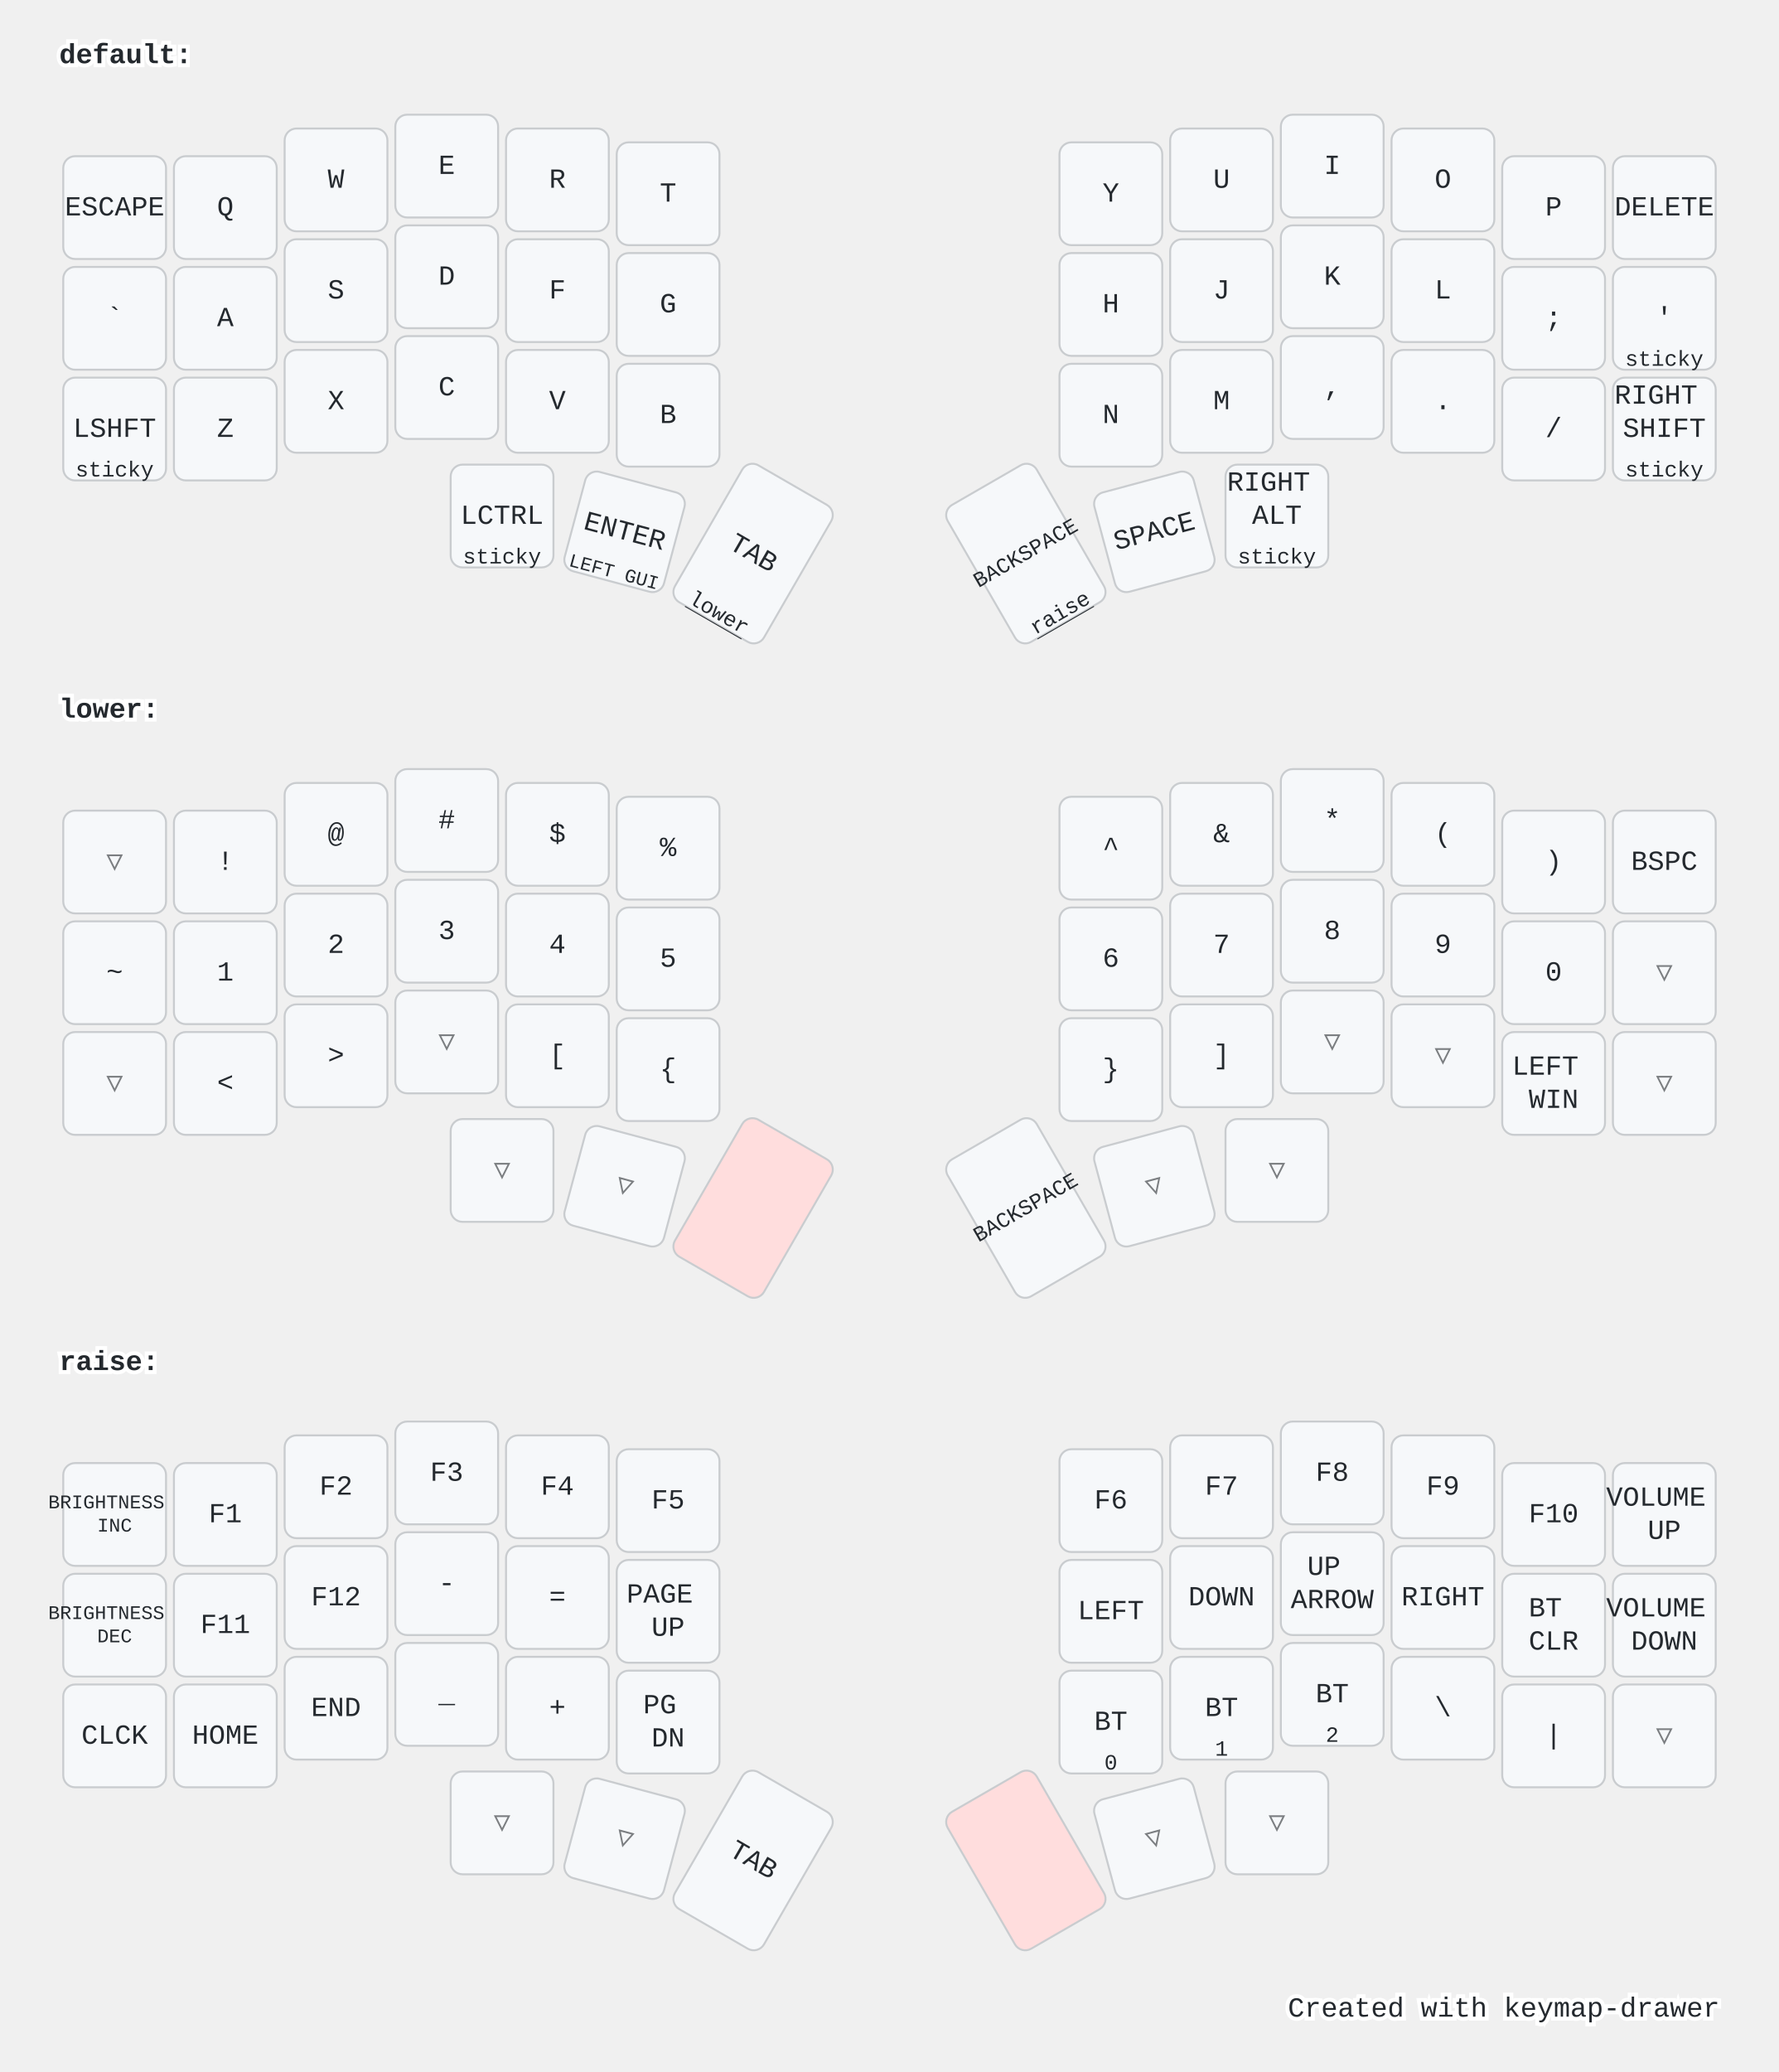
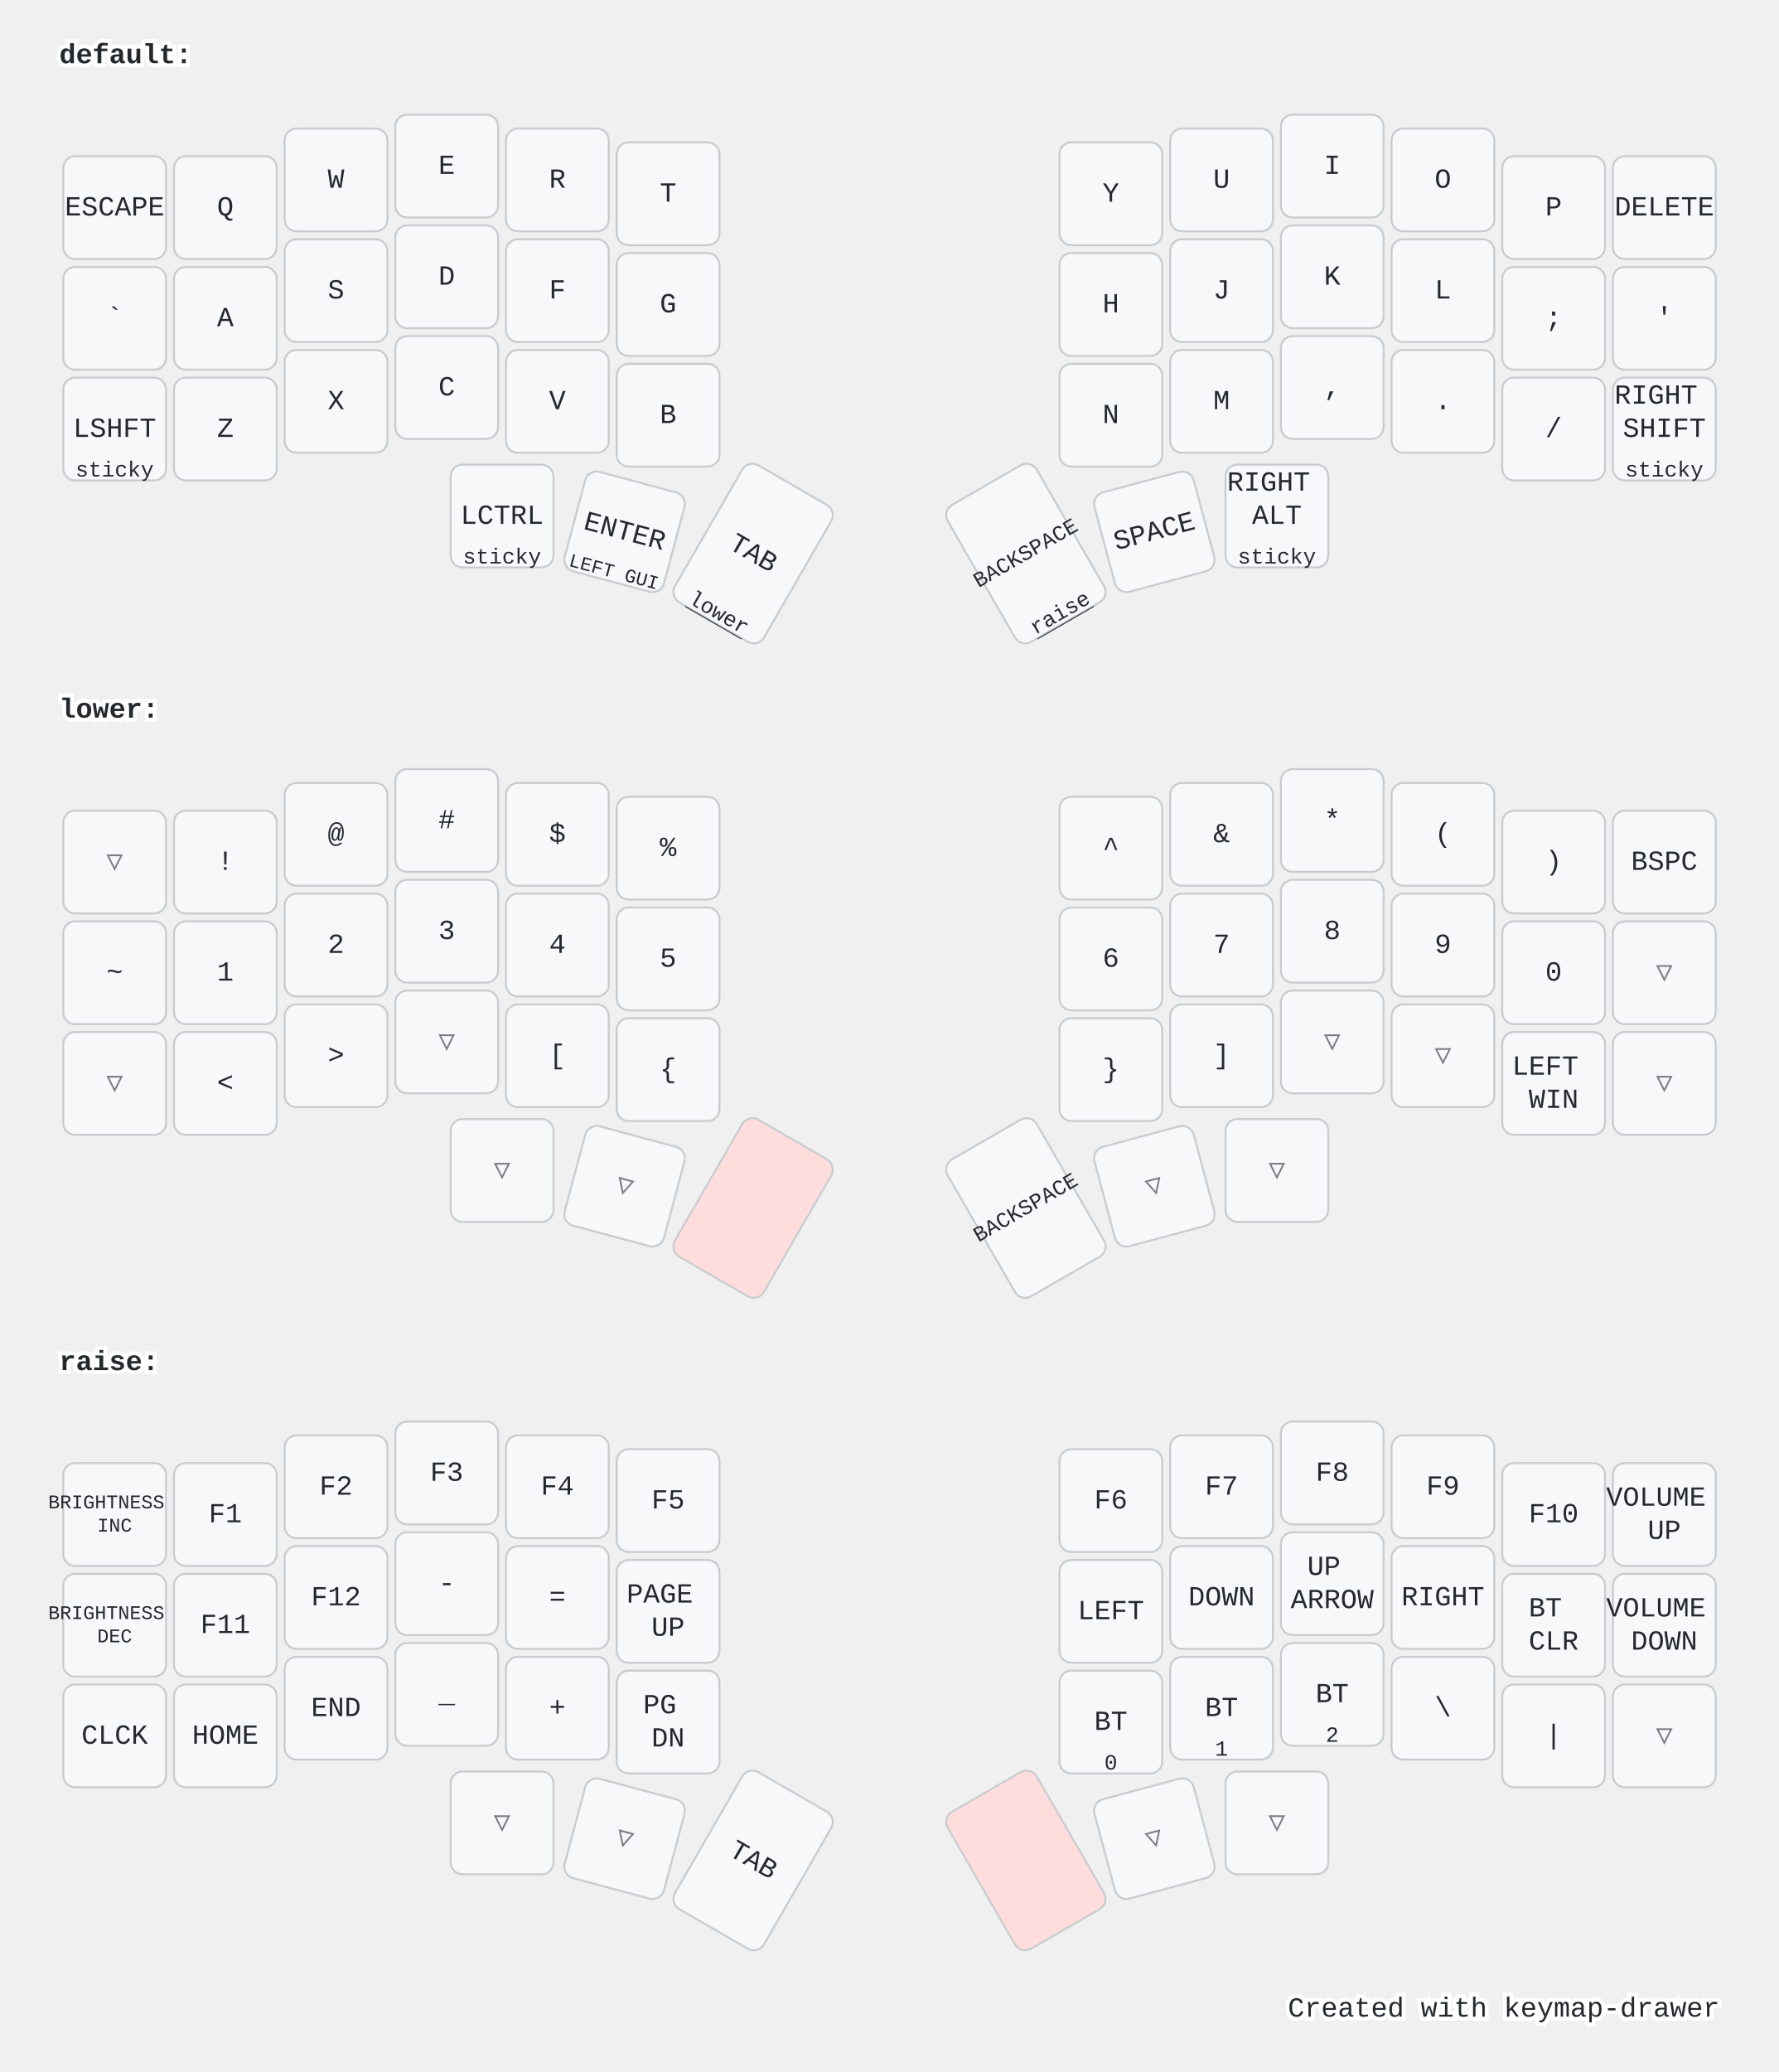
<svg xmlns="http://www.w3.org/2000/svg" width="900" height="1048" viewBox="0 0 900 1048" class="keymap">
  <style>/* inherit to force styles through use tags */
svg path {
    fill: inherit;
}

/* font and background color specifications */
svg.keymap {
    font-family: SFMono-Regular,Consolas,Liberation Mono,Menlo,monospace;
    font-size: 14px;
    font-kerning: normal;
    text-rendering: optimizeLegibility;
    fill: #24292e;
}

/* default key styling */
rect.key {
    fill: #f6f8fa;
}

rect.key, rect.combo {
    stroke: #c9cccf;
    stroke-width: 1;
}

/* default key side styling, only used is draw_key_sides is set */
rect.side {
    filter: brightness(90%);
}

/* color accent for combo boxes */
rect.combo, rect.combo-separate {
    fill: #cdf;
}

/* color accent for held keys */
rect.held, rect.combo.held {
    fill: #fdd;
}

/* color accent for ghost (optional) keys */
rect.ghost, rect.combo.ghost {
    stroke-dasharray: 4, 4;
    stroke-width: 2;
}

text {
    text-anchor: middle;
    dominant-baseline: middle;
}

/* styling for layer labels */
text.label {
    font-weight: bold;
    text-anchor: start;
    stroke: white;
    stroke-width: 4;
    paint-order: stroke;
}

/* styling for optional footer */
text.footer {
    text-anchor: end;
    dominant-baseline: auto;
    stroke: white;
    stroke-width: 4;
    paint-order: stroke;
}

/* styling for combo tap, and key hold/shifted label text */
text.combo, text.hold, text.shifted {
    font-size: 11px;
}

text.hold {
    text-anchor: middle;
    dominant-baseline: auto;
}

text.shifted {
    text-anchor: middle;
    dominant-baseline: hanging;
}

text.layer-activator {
    text-decoration: underline;
}

/* styling for hold/shifted label text in combo box */
text.combo.hold, text.combo.shifted {
    font-size: 8px;
}

/* lighter symbol for transparent keys */
text.trans {
    fill: #7b7e81;
}

/* styling for combo dendrons */
path.combo {
    stroke-width: 1;
    stroke: gray;
    fill: none;
}

/* Start Tabler Icons Cleanup */
/* cannot use height/width with glyphs */
.icon-tabler &gt; path {
    fill: inherit;
    stroke: inherit;
    stroke-width: 2;
}
/* hide tabler's default box */
.icon-tabler &gt; path[stroke="none"][fill="none"] {
    visibility: hidden;
}
/* End Tabler Icons Cleanup */

@media (prefers-color-scheme: dark) {
svg.keymap { fill: #d1d6db; }
rect.key { fill: #3f4750; }
rect.key, rect.combo { stroke: #60666c; }
rect.combo, rect.combo-separate { fill: #1f3d7a; }
rect.held, rect.combo.held { fill: #854747; }
text.label, text.footer { stroke: black; }
text.trans { fill: #7e8184; }
path.combo { stroke: #7f7f7f; }

}</style>
  <g transform="translate(30, 0)" class="layer-default">
    <text x="0" y="28" class="label" id="default">default:</text>
    <g transform="translate(0, 56)">
      <g transform="translate(28, 49)" class="key keypos-0">
        <rect rx="6" ry="6" x="-26" y="-26" width="52" height="52" class="key" />
        <text x="0" y="0" class="key tap">ESCAPE</text>
      </g>
      <g transform="translate(84, 49)" class="key keypos-1">
        <rect rx="6" ry="6" x="-26" y="-26" width="52" height="52" class="key" />
        <text x="0" y="0" class="key tap">Q</text>
      </g>
      <g transform="translate(140, 35)" class="key keypos-2">
        <rect rx="6" ry="6" x="-26" y="-26" width="52" height="52" class="key" />
        <text x="0" y="0" class="key tap">W</text>
      </g>
      <g transform="translate(196, 28)" class="key keypos-3">
        <rect rx="6" ry="6" x="-26" y="-26" width="52" height="52" class="key" />
        <text x="0" y="0" class="key tap">E</text>
      </g>
      <g transform="translate(252, 35)" class="key keypos-4">
        <rect rx="6" ry="6" x="-26" y="-26" width="52" height="52" class="key" />
        <text x="0" y="0" class="key tap">R</text>
      </g>
      <g transform="translate(308, 42)" class="key keypos-5">
        <rect rx="6" ry="6" x="-26" y="-26" width="52" height="52" class="key" />
        <text x="0" y="0" class="key tap">T</text>
      </g>
      <g transform="translate(532, 42)" class="key keypos-6">
        <rect rx="6" ry="6" x="-26" y="-26" width="52" height="52" class="key" />
        <text x="0" y="0" class="key tap">Y</text>
      </g>
      <g transform="translate(588, 35)" class="key keypos-7">
        <rect rx="6" ry="6" x="-26" y="-26" width="52" height="52" class="key" />
        <text x="0" y="0" class="key tap">U</text>
      </g>
      <g transform="translate(644, 28)" class="key keypos-8">
        <rect rx="6" ry="6" x="-26" y="-26" width="52" height="52" class="key" />
        <text x="0" y="0" class="key tap">I</text>
      </g>
      <g transform="translate(700, 35)" class="key keypos-9">
        <rect rx="6" ry="6" x="-26" y="-26" width="52" height="52" class="key" />
        <text x="0" y="0" class="key tap">O</text>
      </g>
      <g transform="translate(756, 49)" class="key keypos-10">
        <rect rx="6" ry="6" x="-26" y="-26" width="52" height="52" class="key" />
        <text x="0" y="0" class="key tap">P</text>
      </g>
      <g transform="translate(812, 49)" class="key keypos-11">
        <rect rx="6" ry="6" x="-26" y="-26" width="52" height="52" class="key" />
        <text x="0" y="0" class="key tap">DELETE</text>
      </g>
      <g transform="translate(28, 105)" class="key keypos-12">
        <rect rx="6" ry="6" x="-26" y="-26" width="52" height="52" class="key" />
        <text x="0" y="0" class="key tap">`</text>
      </g>
      <g transform="translate(84, 105)" class="key keypos-13">
        <rect rx="6" ry="6" x="-26" y="-26" width="52" height="52" class="key" />
        <text x="0" y="0" class="key tap">A</text>
      </g>
      <g transform="translate(140, 91)" class="key keypos-14">
        <rect rx="6" ry="6" x="-26" y="-26" width="52" height="52" class="key" />
        <text x="0" y="0" class="key tap">S</text>
      </g>
      <g transform="translate(196, 84)" class="key keypos-15">
        <rect rx="6" ry="6" x="-26" y="-26" width="52" height="52" class="key" />
        <text x="0" y="0" class="key tap">D</text>
      </g>
      <g transform="translate(252, 91)" class="key keypos-16">
        <rect rx="6" ry="6" x="-26" y="-26" width="52" height="52" class="key" />
        <text x="0" y="0" class="key tap">F</text>
      </g>
      <g transform="translate(308, 98)" class="key keypos-17">
        <rect rx="6" ry="6" x="-26" y="-26" width="52" height="52" class="key" />
        <text x="0" y="0" class="key tap">G</text>
      </g>
      <g transform="translate(532, 98)" class="key keypos-18">
        <rect rx="6" ry="6" x="-26" y="-26" width="52" height="52" class="key" />
        <text x="0" y="0" class="key tap">H</text>
      </g>
      <g transform="translate(588, 91)" class="key keypos-19">
        <rect rx="6" ry="6" x="-26" y="-26" width="52" height="52" class="key" />
        <text x="0" y="0" class="key tap">J</text>
      </g>
      <g transform="translate(644, 84)" class="key keypos-20">
        <rect rx="6" ry="6" x="-26" y="-26" width="52" height="52" class="key" />
        <text x="0" y="0" class="key tap">K</text>
      </g>
      <g transform="translate(700, 91)" class="key keypos-21">
        <rect rx="6" ry="6" x="-26" y="-26" width="52" height="52" class="key" />
        <text x="0" y="0" class="key tap">L</text>
      </g>
      <g transform="translate(756, 105)" class="key keypos-22">
        <rect rx="6" ry="6" x="-26" y="-26" width="52" height="52" class="key" />
        <text x="0" y="0" class="key tap">;</text>
      </g>
      <g transform="translate(812, 105)" class="key keypos-23">
        <rect rx="6" ry="6" x="-26" y="-26" width="52" height="52" class="key" />
        <text x="0" y="0" class="key tap">'</text>
-         <text x="0" y="24" class="key hold">sticky</text>
      </g>
      <g transform="translate(28, 161)" class="key keypos-24">
        <rect rx="6" ry="6" x="-26" y="-26" width="52" height="52" class="key" />
        <text x="0" y="0" class="key tap">LSHFT</text>
        <text x="0" y="24" class="key hold">sticky</text>
      </g>
      <g transform="translate(84, 161)" class="key keypos-25">
        <rect rx="6" ry="6" x="-26" y="-26" width="52" height="52" class="key" />
        <text x="0" y="0" class="key tap">Z</text>
      </g>
      <g transform="translate(140, 147)" class="key keypos-26">
        <rect rx="6" ry="6" x="-26" y="-26" width="52" height="52" class="key" />
        <text x="0" y="0" class="key tap">X</text>
      </g>
      <g transform="translate(196, 140)" class="key keypos-27">
        <rect rx="6" ry="6" x="-26" y="-26" width="52" height="52" class="key" />
        <text x="0" y="0" class="key tap">C</text>
      </g>
      <g transform="translate(252, 147)" class="key keypos-28">
        <rect rx="6" ry="6" x="-26" y="-26" width="52" height="52" class="key" />
        <text x="0" y="0" class="key tap">V</text>
      </g>
      <g transform="translate(308, 154)" class="key keypos-29">
        <rect rx="6" ry="6" x="-26" y="-26" width="52" height="52" class="key" />
        <text x="0" y="0" class="key tap">B</text>
      </g>
      <g transform="translate(532, 154)" class="key keypos-30">
        <rect rx="6" ry="6" x="-26" y="-26" width="52" height="52" class="key" />
        <text x="0" y="0" class="key tap">N</text>
      </g>
      <g transform="translate(588, 147)" class="key keypos-31">
        <rect rx="6" ry="6" x="-26" y="-26" width="52" height="52" class="key" />
        <text x="0" y="0" class="key tap">M</text>
      </g>
      <g transform="translate(644, 140)" class="key keypos-32">
        <rect rx="6" ry="6" x="-26" y="-26" width="52" height="52" class="key" />
        <text x="0" y="0" class="key tap">,</text>
      </g>
      <g transform="translate(700, 147)" class="key keypos-33">
        <rect rx="6" ry="6" x="-26" y="-26" width="52" height="52" class="key" />
        <text x="0" y="0" class="key tap">.</text>
      </g>
      <g transform="translate(756, 161)" class="key keypos-34">
        <rect rx="6" ry="6" x="-26" y="-26" width="52" height="52" class="key" />
        <text x="0" y="0" class="key tap">/</text>
      </g>
      <g transform="translate(812, 161)" class="key keypos-35">
        <rect rx="6" ry="6" x="-26" y="-26" width="52" height="52" class="key" />
        <text x="0" y="0" class="key tap">
          <tspan x="0" dy="-1.2em">RIGHT</tspan>
          <tspan x="0" dy="1.2em">SHIFT</tspan>
        </text>
        <text x="0" y="24" class="key hold">sticky</text>
      </g>
      <g transform="translate(224, 205)" class="key keypos-36">
        <rect rx="6" ry="6" x="-26" y="-26" width="52" height="52" class="key" />
        <text x="0" y="0" class="key tap">LCTRL</text>
        <text x="0" y="24" class="key hold">sticky</text>
      </g>
      <g transform="translate(286, 213) rotate(15.0)" class="key keypos-37">
        <rect rx="6" ry="6" x="-26" y="-26" width="52" height="52" class="key" />
        <text x="0" y="0" class="key tap">ENTER</text>
        <text x="0" y="24" class="key hold">
          <tspan style="font-size: 88%">LEFT GUI</tspan>
        </text>
      </g>
      <g transform="translate(351, 224) rotate(30.0)" class="key keypos-38">
        <rect rx="6" ry="6" x="-26" y="-40" width="52" height="80" class="key" />
        <text x="0" y="0" class="key tap">TAB</text>
        <a href="#lower">
          <text x="0" y="38" class="key hold layer-activator">lower</text>
        </a>
      </g>
      <g transform="translate(489, 224) rotate(-30.0)" class="key keypos-39">
        <rect rx="6" ry="6" x="-26" y="-40" width="52" height="80" class="key" />
        <text x="0" y="0" class="key tap">
          <tspan style="font-size: 78%">BACKSPACE</tspan>
        </text>
        <a href="#raise">
          <text x="0" y="38" class="key hold layer-activator">raise</text>
        </a>
      </g>
      <g transform="translate(554, 213) rotate(-15.0)" class="key keypos-40">
        <rect rx="6" ry="6" x="-26" y="-26" width="52" height="52" class="key" />
        <text x="0" y="0" class="key tap">SPACE</text>
      </g>
      <g transform="translate(616, 205)" class="key keypos-41">
        <rect rx="6" ry="6" x="-26" y="-26" width="52" height="52" class="key" />
        <text x="0" y="0" class="key tap">
          <tspan x="0" dy="-1.2em">RIGHT</tspan>
          <tspan x="0" dy="1.2em">ALT</tspan>
        </text>
        <text x="0" y="24" class="key hold">sticky</text>
      </g>
    </g>
  </g>
  <g transform="translate(30, 331)" class="layer-lower">
    <text x="0" y="28" class="label" id="lower">lower:</text>
    <g transform="translate(0, 56)">
      <g transform="translate(28, 49)" class="key trans keypos-0">
        <rect rx="6" ry="6" x="-26" y="-26" width="52" height="52" class="key trans" />
        <text x="0" y="0" class="key trans tap">▽</text>
      </g>
      <g transform="translate(84, 49)" class="key keypos-1">
        <rect rx="6" ry="6" x="-26" y="-26" width="52" height="52" class="key" />
        <text x="0" y="0" class="key tap">!</text>
      </g>
      <g transform="translate(140, 35)" class="key keypos-2">
        <rect rx="6" ry="6" x="-26" y="-26" width="52" height="52" class="key" />
        <text x="0" y="0" class="key tap">@</text>
      </g>
      <g transform="translate(196, 28)" class="key keypos-3">
        <rect rx="6" ry="6" x="-26" y="-26" width="52" height="52" class="key" />
        <text x="0" y="0" class="key tap">#</text>
      </g>
      <g transform="translate(252, 35)" class="key keypos-4">
        <rect rx="6" ry="6" x="-26" y="-26" width="52" height="52" class="key" />
        <text x="0" y="0" class="key tap">$</text>
      </g>
      <g transform="translate(308, 42)" class="key keypos-5">
        <rect rx="6" ry="6" x="-26" y="-26" width="52" height="52" class="key" />
        <text x="0" y="0" class="key tap">%</text>
      </g>
      <g transform="translate(532, 42)" class="key keypos-6">
        <rect rx="6" ry="6" x="-26" y="-26" width="52" height="52" class="key" />
        <text x="0" y="0" class="key tap">^</text>
      </g>
      <g transform="translate(588, 35)" class="key keypos-7">
        <rect rx="6" ry="6" x="-26" y="-26" width="52" height="52" class="key" />
        <text x="0" y="0" class="key tap">&amp;</text>
      </g>
      <g transform="translate(644, 28)" class="key keypos-8">
        <rect rx="6" ry="6" x="-26" y="-26" width="52" height="52" class="key" />
        <text x="0" y="0" class="key tap">*</text>
      </g>
      <g transform="translate(700, 35)" class="key keypos-9">
        <rect rx="6" ry="6" x="-26" y="-26" width="52" height="52" class="key" />
        <text x="0" y="0" class="key tap">(</text>
      </g>
      <g transform="translate(756, 49)" class="key keypos-10">
        <rect rx="6" ry="6" x="-26" y="-26" width="52" height="52" class="key" />
        <text x="0" y="0" class="key tap">)</text>
      </g>
      <g transform="translate(812, 49)" class="key keypos-11">
        <rect rx="6" ry="6" x="-26" y="-26" width="52" height="52" class="key" />
        <text x="0" y="0" class="key tap">BSPC</text>
      </g>
      <g transform="translate(28, 105)" class="key keypos-12">
        <rect rx="6" ry="6" x="-26" y="-26" width="52" height="52" class="key" />
        <text x="0" y="0" class="key tap">~</text>
      </g>
      <g transform="translate(84, 105)" class="key keypos-13">
        <rect rx="6" ry="6" x="-26" y="-26" width="52" height="52" class="key" />
        <text x="0" y="0" class="key tap">1</text>
      </g>
      <g transform="translate(140, 91)" class="key keypos-14">
        <rect rx="6" ry="6" x="-26" y="-26" width="52" height="52" class="key" />
        <text x="0" y="0" class="key tap">2</text>
      </g>
      <g transform="translate(196, 84)" class="key keypos-15">
        <rect rx="6" ry="6" x="-26" y="-26" width="52" height="52" class="key" />
        <text x="0" y="0" class="key tap">3</text>
      </g>
      <g transform="translate(252, 91)" class="key keypos-16">
        <rect rx="6" ry="6" x="-26" y="-26" width="52" height="52" class="key" />
        <text x="0" y="0" class="key tap">4</text>
      </g>
      <g transform="translate(308, 98)" class="key keypos-17">
        <rect rx="6" ry="6" x="-26" y="-26" width="52" height="52" class="key" />
        <text x="0" y="0" class="key tap">5</text>
      </g>
      <g transform="translate(532, 98)" class="key keypos-18">
        <rect rx="6" ry="6" x="-26" y="-26" width="52" height="52" class="key" />
        <text x="0" y="0" class="key tap">6</text>
      </g>
      <g transform="translate(588, 91)" class="key keypos-19">
        <rect rx="6" ry="6" x="-26" y="-26" width="52" height="52" class="key" />
        <text x="0" y="0" class="key tap">7</text>
      </g>
      <g transform="translate(644, 84)" class="key keypos-20">
        <rect rx="6" ry="6" x="-26" y="-26" width="52" height="52" class="key" />
        <text x="0" y="0" class="key tap">8</text>
      </g>
      <g transform="translate(700, 91)" class="key keypos-21">
        <rect rx="6" ry="6" x="-26" y="-26" width="52" height="52" class="key" />
        <text x="0" y="0" class="key tap">9</text>
      </g>
      <g transform="translate(756, 105)" class="key keypos-22">
        <rect rx="6" ry="6" x="-26" y="-26" width="52" height="52" class="key" />
        <text x="0" y="0" class="key tap">0</text>
      </g>
      <g transform="translate(812, 105)" class="key trans keypos-23">
        <rect rx="6" ry="6" x="-26" y="-26" width="52" height="52" class="key trans" />
        <text x="0" y="0" class="key trans tap">▽</text>
      </g>
      <g transform="translate(28, 161)" class="key trans keypos-24">
        <rect rx="6" ry="6" x="-26" y="-26" width="52" height="52" class="key trans" />
        <text x="0" y="0" class="key trans tap">▽</text>
      </g>
      <g transform="translate(84, 161)" class="key keypos-25">
        <rect rx="6" ry="6" x="-26" y="-26" width="52" height="52" class="key" />
        <text x="0" y="0" class="key tap">&lt;</text>
      </g>
      <g transform="translate(140, 147)" class="key keypos-26">
        <rect rx="6" ry="6" x="-26" y="-26" width="52" height="52" class="key" />
        <text x="0" y="0" class="key tap">&gt;</text>
      </g>
      <g transform="translate(196, 140)" class="key trans keypos-27">
        <rect rx="6" ry="6" x="-26" y="-26" width="52" height="52" class="key trans" />
        <text x="0" y="0" class="key trans tap">▽</text>
      </g>
      <g transform="translate(252, 147)" class="key keypos-28">
        <rect rx="6" ry="6" x="-26" y="-26" width="52" height="52" class="key" />
        <text x="0" y="0" class="key tap">[</text>
      </g>
      <g transform="translate(308, 154)" class="key keypos-29">
        <rect rx="6" ry="6" x="-26" y="-26" width="52" height="52" class="key" />
        <text x="0" y="0" class="key tap">{</text>
      </g>
      <g transform="translate(532, 154)" class="key keypos-30">
        <rect rx="6" ry="6" x="-26" y="-26" width="52" height="52" class="key" />
        <text x="0" y="0" class="key tap">}</text>
      </g>
      <g transform="translate(588, 147)" class="key keypos-31">
        <rect rx="6" ry="6" x="-26" y="-26" width="52" height="52" class="key" />
        <text x="0" y="0" class="key tap">]</text>
      </g>
      <g transform="translate(644, 140)" class="key trans keypos-32">
        <rect rx="6" ry="6" x="-26" y="-26" width="52" height="52" class="key trans" />
        <text x="0" y="0" class="key trans tap">▽</text>
      </g>
      <g transform="translate(700, 147)" class="key trans keypos-33">
        <rect rx="6" ry="6" x="-26" y="-26" width="52" height="52" class="key trans" />
        <text x="0" y="0" class="key trans tap">▽</text>
      </g>
      <g transform="translate(756, 161)" class="key keypos-34">
        <rect rx="6" ry="6" x="-26" y="-26" width="52" height="52" class="key" />
        <text x="0" y="0" class="key tap">
          <tspan x="0" dy="-0.6em">LEFT</tspan>
          <tspan x="0" dy="1.2em">WIN</tspan>
        </text>
      </g>
      <g transform="translate(812, 161)" class="key trans keypos-35">
        <rect rx="6" ry="6" x="-26" y="-26" width="52" height="52" class="key trans" />
        <text x="0" y="0" class="key trans tap">▽</text>
      </g>
      <g transform="translate(224, 205)" class="key trans keypos-36">
        <rect rx="6" ry="6" x="-26" y="-26" width="52" height="52" class="key trans" />
        <text x="0" y="0" class="key trans tap">▽</text>
      </g>
      <g transform="translate(286, 213) rotate(15.0)" class="key trans keypos-37">
        <rect rx="6" ry="6" x="-26" y="-26" width="52" height="52" class="key trans" />
        <text x="0" y="0" class="key trans tap">▽</text>
      </g>
      <g transform="translate(351, 224) rotate(30.0)" class="key held keypos-38">
        <rect rx="6" ry="6" x="-26" y="-40" width="52" height="80" class="key held" />
      </g>
      <g transform="translate(489, 224) rotate(-30.0)" class="key keypos-39">
        <rect rx="6" ry="6" x="-26" y="-40" width="52" height="80" class="key" />
        <text x="0" y="0" class="key tap">
          <tspan style="font-size: 78%">BACKSPACE</tspan>
        </text>
      </g>
      <g transform="translate(554, 213) rotate(-15.0)" class="key trans keypos-40">
        <rect rx="6" ry="6" x="-26" y="-26" width="52" height="52" class="key trans" />
        <text x="0" y="0" class="key trans tap">▽</text>
      </g>
      <g transform="translate(616, 205)" class="key trans keypos-41">
        <rect rx="6" ry="6" x="-26" y="-26" width="52" height="52" class="key trans" />
        <text x="0" y="0" class="key trans tap">▽</text>
      </g>
    </g>
  </g>
  <g transform="translate(30, 661)" class="layer-raise">
    <text x="0" y="28" class="label" id="raise">raise:</text>
    <g transform="translate(0, 56)">
      <g transform="translate(28, 49)" class="key keypos-0">
        <rect rx="6" ry="6" x="-26" y="-26" width="52" height="52" class="key" />
        <text x="0" y="0" class="key tap">
          <tspan x="0" dy="-0.6em" style="font-size: 70%">BRIGHTNESS</tspan>
          <tspan x="0" dy="1.2em" style="font-size: 70%">INC</tspan>
        </text>
      </g>
      <g transform="translate(84, 49)" class="key keypos-1">
        <rect rx="6" ry="6" x="-26" y="-26" width="52" height="52" class="key" />
        <text x="0" y="0" class="key tap">F1</text>
      </g>
      <g transform="translate(140, 35)" class="key keypos-2">
        <rect rx="6" ry="6" x="-26" y="-26" width="52" height="52" class="key" />
        <text x="0" y="0" class="key tap">F2</text>
      </g>
      <g transform="translate(196, 28)" class="key keypos-3">
        <rect rx="6" ry="6" x="-26" y="-26" width="52" height="52" class="key" />
        <text x="0" y="0" class="key tap">F3</text>
      </g>
      <g transform="translate(252, 35)" class="key keypos-4">
        <rect rx="6" ry="6" x="-26" y="-26" width="52" height="52" class="key" />
        <text x="0" y="0" class="key tap">F4</text>
      </g>
      <g transform="translate(308, 42)" class="key keypos-5">
        <rect rx="6" ry="6" x="-26" y="-26" width="52" height="52" class="key" />
        <text x="0" y="0" class="key tap">F5</text>
      </g>
      <g transform="translate(532, 42)" class="key keypos-6">
        <rect rx="6" ry="6" x="-26" y="-26" width="52" height="52" class="key" />
        <text x="0" y="0" class="key tap">F6</text>
      </g>
      <g transform="translate(588, 35)" class="key keypos-7">
        <rect rx="6" ry="6" x="-26" y="-26" width="52" height="52" class="key" />
        <text x="0" y="0" class="key tap">F7</text>
      </g>
      <g transform="translate(644, 28)" class="key keypos-8">
        <rect rx="6" ry="6" x="-26" y="-26" width="52" height="52" class="key" />
        <text x="0" y="0" class="key tap">F8</text>
      </g>
      <g transform="translate(700, 35)" class="key keypos-9">
        <rect rx="6" ry="6" x="-26" y="-26" width="52" height="52" class="key" />
        <text x="0" y="0" class="key tap">F9</text>
      </g>
      <g transform="translate(756, 49)" class="key keypos-10">
        <rect rx="6" ry="6" x="-26" y="-26" width="52" height="52" class="key" />
        <text x="0" y="0" class="key tap">F10</text>
      </g>
      <g transform="translate(812, 49)" class="key keypos-11">
        <rect rx="6" ry="6" x="-26" y="-26" width="52" height="52" class="key" />
        <text x="0" y="0" class="key tap">
          <tspan x="0" dy="-0.6em">VOLUME</tspan>
          <tspan x="0" dy="1.2em">UP</tspan>
        </text>
      </g>
      <g transform="translate(28, 105)" class="key keypos-12">
        <rect rx="6" ry="6" x="-26" y="-26" width="52" height="52" class="key" />
        <text x="0" y="0" class="key tap">
          <tspan x="0" dy="-0.6em" style="font-size: 70%">BRIGHTNESS</tspan>
          <tspan x="0" dy="1.2em" style="font-size: 70%">DEC</tspan>
        </text>
      </g>
      <g transform="translate(84, 105)" class="key keypos-13">
        <rect rx="6" ry="6" x="-26" y="-26" width="52" height="52" class="key" />
        <text x="0" y="0" class="key tap">F11</text>
      </g>
      <g transform="translate(140, 91)" class="key keypos-14">
        <rect rx="6" ry="6" x="-26" y="-26" width="52" height="52" class="key" />
        <text x="0" y="0" class="key tap">F12</text>
      </g>
      <g transform="translate(196, 84)" class="key keypos-15">
        <rect rx="6" ry="6" x="-26" y="-26" width="52" height="52" class="key" />
        <text x="0" y="0" class="key tap">-</text>
      </g>
      <g transform="translate(252, 91)" class="key keypos-16">
        <rect rx="6" ry="6" x="-26" y="-26" width="52" height="52" class="key" />
        <text x="0" y="0" class="key tap">=</text>
      </g>
      <g transform="translate(308, 98)" class="key keypos-17">
        <rect rx="6" ry="6" x="-26" y="-26" width="52" height="52" class="key" />
        <text x="0" y="0" class="key tap">
          <tspan x="0" dy="-0.6em">PAGE</tspan>
          <tspan x="0" dy="1.2em">UP</tspan>
        </text>
      </g>
      <g transform="translate(532, 98)" class="key keypos-18">
        <rect rx="6" ry="6" x="-26" y="-26" width="52" height="52" class="key" />
        <text x="0" y="0" class="key tap">LEFT</text>
      </g>
      <g transform="translate(588, 91)" class="key keypos-19">
        <rect rx="6" ry="6" x="-26" y="-26" width="52" height="52" class="key" />
        <text x="0" y="0" class="key tap">DOWN</text>
      </g>
      <g transform="translate(644, 84)" class="key keypos-20">
        <rect rx="6" ry="6" x="-26" y="-26" width="52" height="52" class="key" />
        <text x="0" y="0" class="key tap">
          <tspan x="0" dy="-0.6em">UP</tspan>
          <tspan x="0" dy="1.2em">ARROW</tspan>
        </text>
      </g>
      <g transform="translate(700, 91)" class="key keypos-21">
        <rect rx="6" ry="6" x="-26" y="-26" width="52" height="52" class="key" />
        <text x="0" y="0" class="key tap">RIGHT</text>
      </g>
      <g transform="translate(756, 105)" class="key keypos-22">
        <rect rx="6" ry="6" x="-26" y="-26" width="52" height="52" class="key" />
        <text x="0" y="0" class="key tap">
          <tspan x="0" dy="-0.6em">BT</tspan>
          <tspan x="0" dy="1.2em">CLR</tspan>
        </text>
      </g>
      <g transform="translate(812, 105)" class="key keypos-23">
        <rect rx="6" ry="6" x="-26" y="-26" width="52" height="52" class="key" />
        <text x="0" y="0" class="key tap">
          <tspan x="0" dy="-0.6em">VOLUME</tspan>
          <tspan x="0" dy="1.2em">DOWN</tspan>
        </text>
      </g>
      <g transform="translate(28, 161)" class="key keypos-24">
        <rect rx="6" ry="6" x="-26" y="-26" width="52" height="52" class="key" />
        <text x="0" y="0" class="key tap">CLCK</text>
      </g>
      <g transform="translate(84, 161)" class="key keypos-25">
        <rect rx="6" ry="6" x="-26" y="-26" width="52" height="52" class="key" />
        <text x="0" y="0" class="key tap">HOME</text>
      </g>
      <g transform="translate(140, 147)" class="key keypos-26">
        <rect rx="6" ry="6" x="-26" y="-26" width="52" height="52" class="key" />
        <text x="0" y="0" class="key tap">END</text>
      </g>
      <g transform="translate(196, 140)" class="key keypos-27">
        <rect rx="6" ry="6" x="-26" y="-26" width="52" height="52" class="key" />
        <text x="0" y="0" class="key tap">_</text>
      </g>
      <g transform="translate(252, 147)" class="key keypos-28">
        <rect rx="6" ry="6" x="-26" y="-26" width="52" height="52" class="key" />
        <text x="0" y="0" class="key tap">+</text>
      </g>
      <g transform="translate(308, 154)" class="key keypos-29">
        <rect rx="6" ry="6" x="-26" y="-26" width="52" height="52" class="key" />
        <text x="0" y="0" class="key tap">
          <tspan x="0" dy="-0.6em">PG</tspan>
          <tspan x="0" dy="1.2em">DN</tspan>
        </text>
      </g>
      <g transform="translate(532, 154)" class="key keypos-30">
        <rect rx="6" ry="6" x="-26" y="-26" width="52" height="52" class="key" />
        <text x="0" y="0" class="key tap">BT</text>
        <text x="0" y="24" class="key hold">0</text>
      </g>
      <g transform="translate(588, 147)" class="key keypos-31">
        <rect rx="6" ry="6" x="-26" y="-26" width="52" height="52" class="key" />
        <text x="0" y="0" class="key tap">BT</text>
        <text x="0" y="24" class="key hold">1</text>
      </g>
      <g transform="translate(644, 140)" class="key keypos-32">
        <rect rx="6" ry="6" x="-26" y="-26" width="52" height="52" class="key" />
        <text x="0" y="0" class="key tap">BT</text>
        <text x="0" y="24" class="key hold">2</text>
      </g>
      <g transform="translate(700, 147)" class="key keypos-33">
        <rect rx="6" ry="6" x="-26" y="-26" width="52" height="52" class="key" />
        <text x="0" y="0" class="key tap">\</text>
      </g>
      <g transform="translate(756, 161)" class="key keypos-34">
        <rect rx="6" ry="6" x="-26" y="-26" width="52" height="52" class="key" />
        <text x="0" y="0" class="key tap">|</text>
      </g>
      <g transform="translate(812, 161)" class="key trans keypos-35">
        <rect rx="6" ry="6" x="-26" y="-26" width="52" height="52" class="key trans" />
        <text x="0" y="0" class="key trans tap">▽</text>
      </g>
      <g transform="translate(224, 205)" class="key trans keypos-36">
        <rect rx="6" ry="6" x="-26" y="-26" width="52" height="52" class="key trans" />
        <text x="0" y="0" class="key trans tap">▽</text>
      </g>
      <g transform="translate(286, 213) rotate(15.0)" class="key trans keypos-37">
        <rect rx="6" ry="6" x="-26" y="-26" width="52" height="52" class="key trans" />
        <text x="0" y="0" class="key trans tap">▽</text>
      </g>
      <g transform="translate(351, 224) rotate(30.0)" class="key keypos-38">
        <rect rx="6" ry="6" x="-26" y="-40" width="52" height="80" class="key" />
        <text x="0" y="0" class="key tap">TAB</text>
      </g>
      <g transform="translate(489, 224) rotate(-30.0)" class="key held keypos-39">
        <rect rx="6" ry="6" x="-26" y="-40" width="52" height="80" class="key held" />
      </g>
      <g transform="translate(554, 213) rotate(-15.0)" class="key trans keypos-40">
        <rect rx="6" ry="6" x="-26" y="-26" width="52" height="52" class="key trans" />
        <text x="0" y="0" class="key trans tap">▽</text>
      </g>
      <g transform="translate(616, 205)" class="key trans keypos-41">
        <rect rx="6" ry="6" x="-26" y="-26" width="52" height="52" class="key trans" />
        <text x="0" y="0" class="key trans tap">▽</text>
      </g>
    </g>
  </g>
  <text x="870.0" y="1020.0" class="footer">Created with <a href="https://github.com/caksoylar/keymap-drawer">keymap-drawer</a>
  </text>
</svg>
